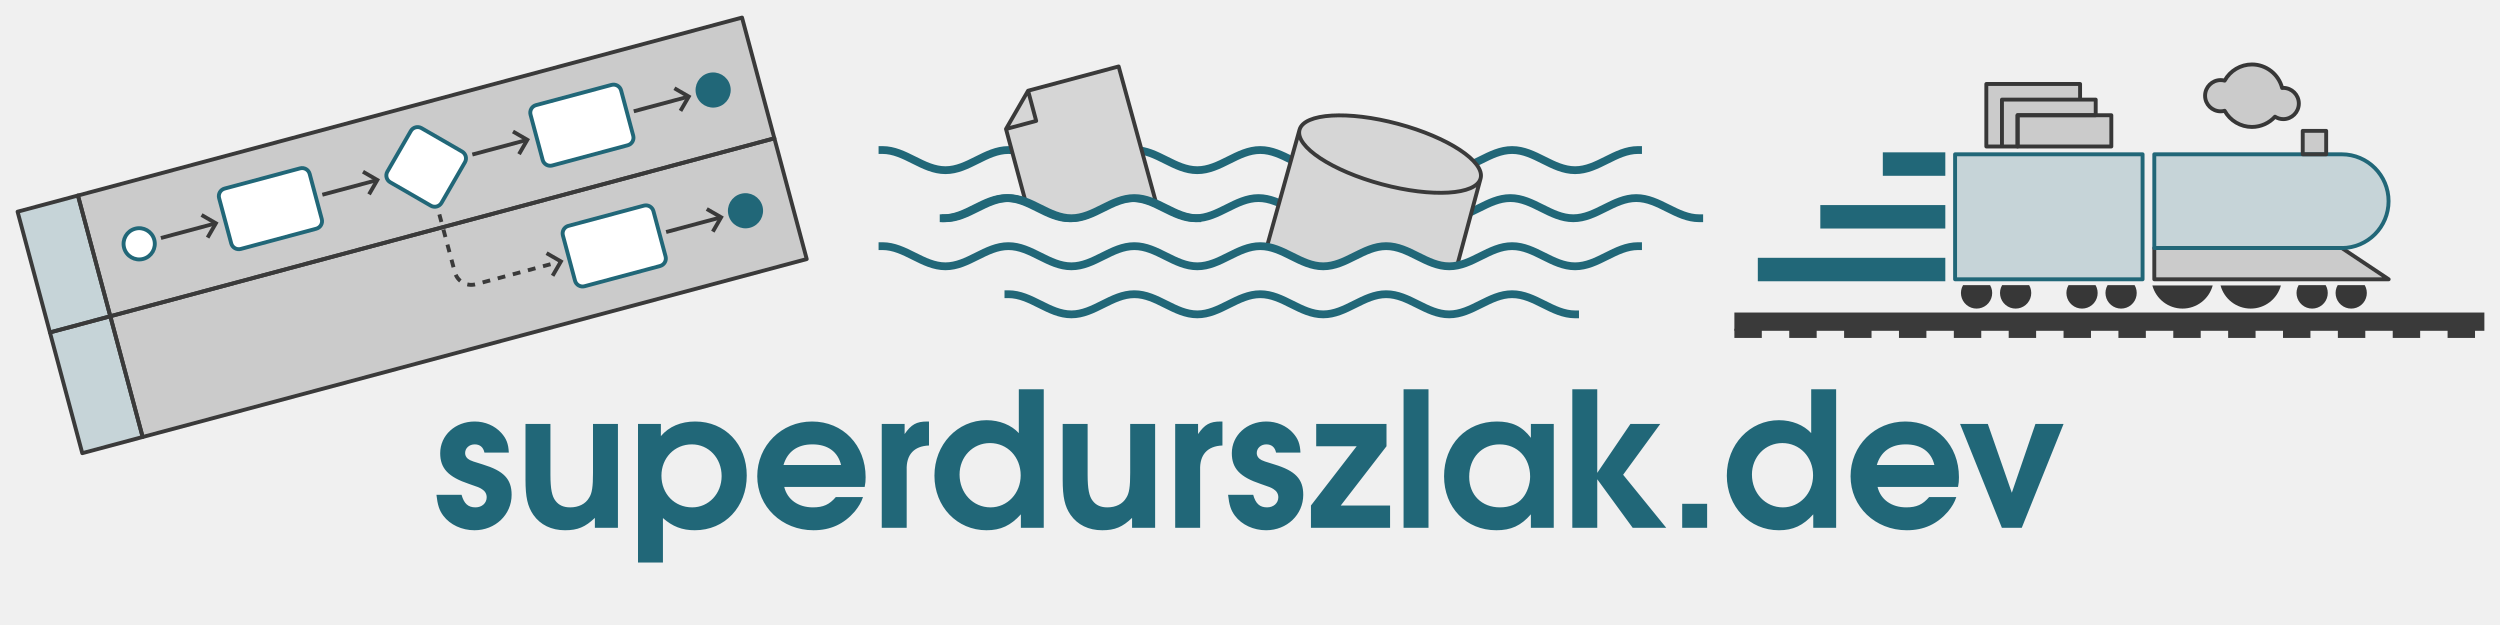
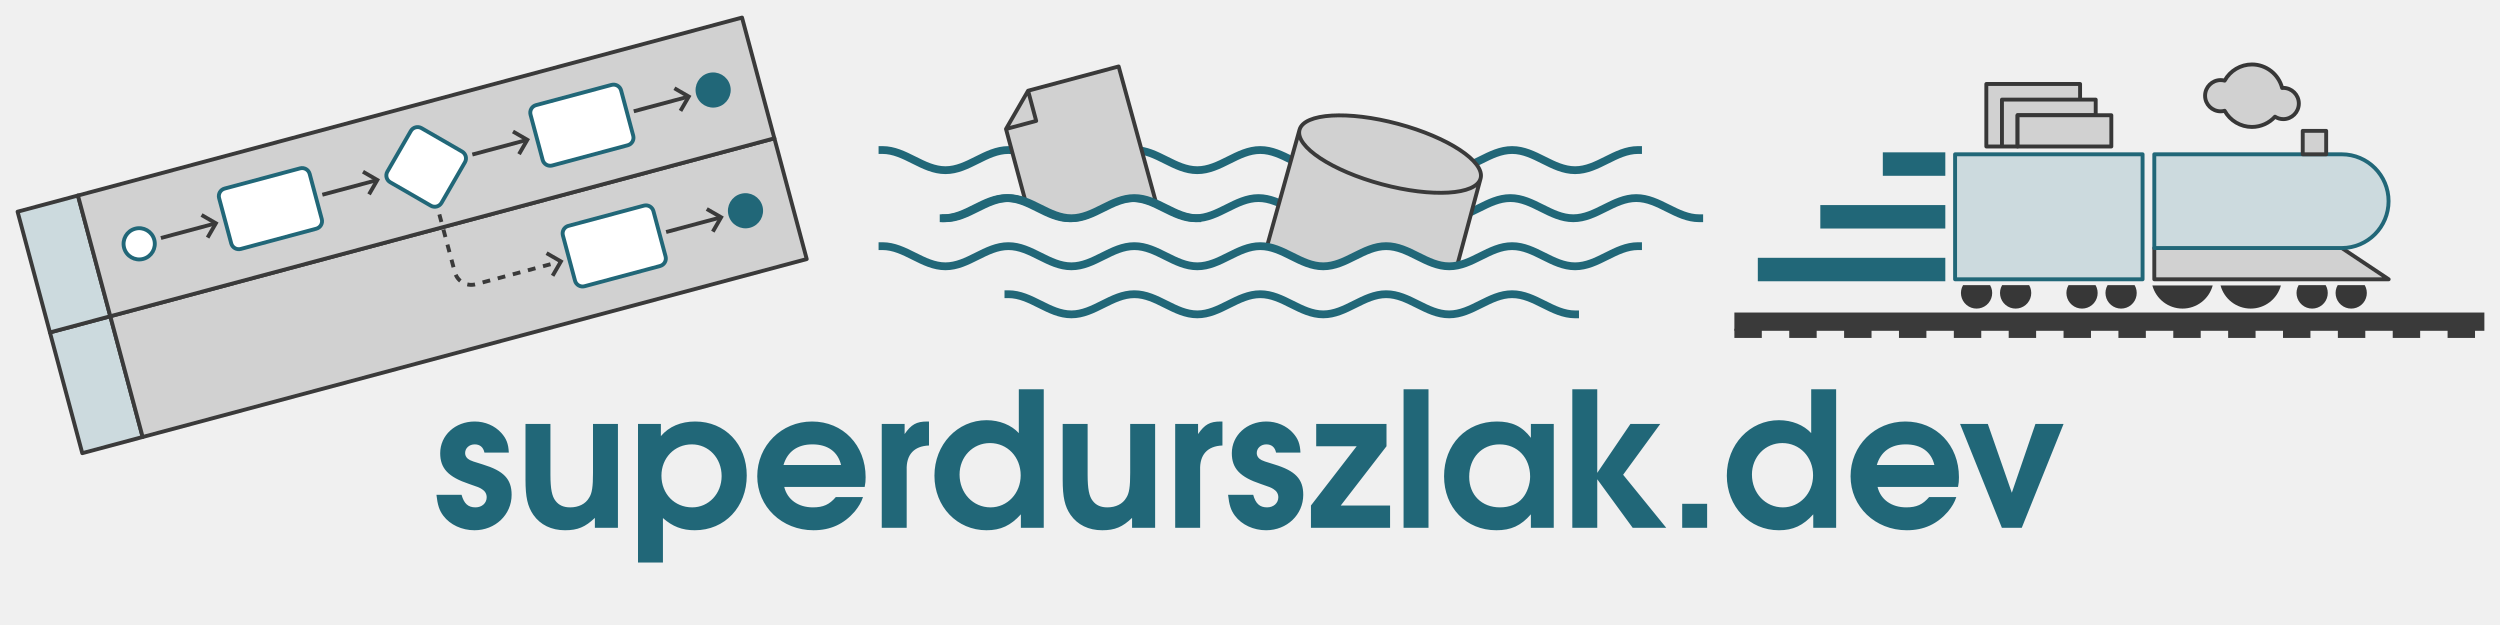
<svg xmlns="http://www.w3.org/2000/svg" width="2560" height="640" viewBox="0 0 677.333 169.333" version="1.1" id="svg1">
  <defs id="defs1">
    <marker style="overflow:visible" id="ArrowWide" refX="0" refY="0" orient="auto-start-reverse" markerWidth="1" markerHeight="1" viewBox="0 0 1 1" preserveAspectRatio="xMidYMid">
      <path style="fill:none;stroke:context-stroke;stroke-width:1;stroke-linecap:butt" d="M 3,-3 0,0 3,3" transform="rotate(180,0.125,0)" id="path1" />
    </marker>
    <rect x="576.599" y="314.789" width="1445.062" height="209.433" id="rect1" />
    <marker style="overflow:visible" id="ArrowWide-5" refX="0" refY="0" orient="auto-start-reverse" markerWidth="1" markerHeight="1" viewBox="0 0 1 1" preserveAspectRatio="xMidYMid">
      <path style="fill:none;stroke:context-stroke;stroke-width:1;stroke-linecap:butt" d="M 3,-3 0,0 3,3" transform="rotate(180,0.125,0)" id="path1-2" />
    </marker>
    <marker style="overflow:visible" id="ArrowWide-9" refX="0" refY="0" orient="auto-start-reverse" markerWidth="1" markerHeight="1" viewBox="0 0 1 1" preserveAspectRatio="xMidYMid">
      <path style="fill:none;stroke:context-stroke;stroke-width:1;stroke-linecap:butt" d="M 3,-3 0,0 3,3" transform="rotate(180,0.125,0)" id="path1-6" />
    </marker>
    <marker style="overflow:visible" id="ArrowWide-4" refX="0" refY="0" orient="auto-start-reverse" markerWidth="1" markerHeight="1" viewBox="0 0 1 1" preserveAspectRatio="xMidYMid">
      <path style="fill:none;stroke:context-stroke;stroke-width:1;stroke-linecap:butt" d="M 3,-3 0,0 3,3" transform="rotate(180,0.125,0)" id="path1-8" />
    </marker>
    <marker style="overflow:visible" id="ArrowWide-2" refX="0" refY="0" orient="auto-start-reverse" markerWidth="1" markerHeight="1" viewBox="0 0 1 1" preserveAspectRatio="xMidYMid">
      <path style="fill:none;stroke:context-stroke;stroke-width:1;stroke-linecap:butt" d="M 3,-3 0,0 3,3" transform="rotate(180,0.125,0)" id="path1-4" />
    </marker>
    <marker style="overflow:visible" id="ArrowWide-28" refX="0" refY="0" orient="auto-start-reverse" markerWidth="1" markerHeight="1" viewBox="0 0 1 1" preserveAspectRatio="xMidYMid">
      <path style="fill:none;stroke:context-stroke;stroke-width:1;stroke-linecap:butt" d="M 3,-3 0,0 3,3" transform="rotate(180,0.125,0)" id="path1-3" />
    </marker>
  </defs>
  <g id="layer1">
    <text xml:space="preserve" transform="scale(0.2645833)" id="text1" style="font-size:192px;white-space:pre;shape-inside:url(#rect1);display:inline;fill:#2c89a0;fill-opacity:1;stroke:#999999;stroke-width:5;stroke-linecap:round;stroke-linejoin:round" />
    <g id="g8" transform="translate(2.022749)" style="stroke:#3a3a3a;stroke-width:1.058;stroke-dasharray:none;stroke-opacity:1" />
    <g id="g21" transform="translate(52.2805,0.4418543)" style="stroke:#3a3a3a;stroke-width:1.058;stroke-dasharray:none;stroke-opacity:1" />
    <path style="font-weight:600;font-size:50.8px;font-family:'URW Gothic';-inkscape-font-specification:'URW Gothic, Semi-Bold';text-align:center;text-anchor:middle;fill:#216778;stroke-width:1.323;stroke-linecap:round;stroke-linejoin:round" d="m 118.245,134.061 c 0.305,2.743 0.762,4.216 1.88,5.69 1.829,2.438 5.029,3.912 8.433,3.912 5.639,0 10.058,-4.216 10.058,-9.601 0,-4.267 -2.134,-6.502 -7.823,-8.23 -2.794,-0.864 -2.794,-0.864 -3.454,-1.168 -0.813,-0.406 -1.321,-1.067 -1.321,-1.93 0,-1.321 1.118,-2.337 2.591,-2.337 1.422,0 2.337,0.762 2.642,2.235 h 6.604 c -0.102,-2.388 -0.66,-3.81 -2.032,-5.334 -1.778,-1.981 -4.42,-3.099 -7.214,-3.099 -5.283,0 -9.347,3.759 -9.347,8.585 0,4.115 2.184,6.452 7.823,8.331 2.54,0.864 2.794,0.965 3.505,1.422 0.813,0.508 1.27,1.27 1.27,2.184 0,1.575 -1.27,2.743 -3.048,2.743 -1.981,0 -3.099,-1.016 -3.759,-3.404 z m 49.174,-19.202 h -6.756 v 13.259 c 0,3.759 -0.254,5.537 -1.067,6.756 -0.965,1.676 -2.845,2.591 -5.131,2.591 -1.727,0 -3.048,-0.559 -3.962,-1.778 -0.965,-1.219 -1.372,-3.251 -1.372,-7.061 v -13.767 h -6.756 v 15.088 c 0,4.775 0.559,7.264 2.134,9.55 1.88,2.692 4.877,4.166 8.585,4.166 3.404,0 5.486,-0.864 8.077,-3.353 v 2.692 h 6.248 z m 5.436,37.541 h 6.756 v -12.04 c 2.591,2.286 5.182,3.302 8.636,3.302 8.128,0 14.072,-6.299 14.072,-14.834 0,-8.484 -5.893,-14.63 -13.97,-14.63 -3.861,0 -7.112,1.372 -9.296,3.962 v -3.302 h -6.198 z m 14.58,-32.004 c 4.572,0 8.077,3.708 8.077,8.585 0,4.775 -3.505,8.484 -7.976,8.484 -4.775,0 -8.331,-3.658 -8.331,-8.585 0,-4.826 3.556,-8.484 8.23,-8.484 z m 46.838,11.532 c 0.203,-1.016 0.254,-1.626 0.254,-2.642 0,-8.687 -6.147,-15.088 -14.529,-15.088 -8.28,0 -14.834,6.553 -14.834,14.834 0,8.23 6.655,14.63 15.24,14.63 4.623,0 8.23,-1.676 11.176,-5.08 1.067,-1.321 1.778,-2.489 2.235,-3.912 h -7.366 c -1.727,2.032 -3.404,2.794 -6.198,2.794 -4.013,0 -6.96,-2.134 -7.772,-5.537 z m -21.996,-5.944 c 1.067,-3.658 3.81,-5.588 7.823,-5.588 4.166,0 6.909,1.981 7.772,5.588 z m 26.619,17.018 h 6.756 v -15.646 c -0.152,-4.166 1.981,-6.502 6.045,-6.655 v -6.502 h -0.508 c -2.896,0 -4.318,0.813 -6.096,3.404 v -2.743 h -6.198 z m 43.891,-37.541 h -6.756 v 11.887 c -1.981,-2.184 -5.232,-3.505 -8.738,-3.505 -7.925,0 -14.122,6.604 -14.122,15.037 0,8.382 6.096,14.783 14.122,14.783 3.81,0 6.553,-1.27 9.296,-4.318 v 3.658 h 6.198 z m -14.58,14.58 c 4.724,0 8.331,3.759 8.331,8.738 0,4.877 -3.607,8.687 -8.179,8.687 -4.724,0 -8.382,-3.861 -8.382,-8.89 0,-4.826 3.607,-8.534 8.23,-8.534 z m 44.755,-5.182 h -6.756 v 13.259 c 0,3.759 -0.254,5.537 -1.067,6.756 -0.965,1.676 -2.845,2.591 -5.131,2.591 -1.727,0 -3.048,-0.559 -3.962,-1.778 -0.965,-1.219 -1.372,-3.251 -1.372,-7.061 v -13.767 h -6.756 v 15.088 c 0,4.775 0.559,7.264 2.134,9.55 1.88,2.692 4.877,4.166 8.585,4.166 3.404,0 5.486,-0.864 8.077,-3.353 v 2.692 h 6.248 z m 5.436,28.143 h 6.756 v -15.646 c -0.152,-4.166 1.981,-6.502 6.045,-6.655 v -6.502 h -0.508 c -2.896,0 -4.318,0.813 -6.096,3.404 v -2.743 h -6.198 z m 14.326,-8.941 c 0.305,2.743 0.762,4.216 1.88,5.69 1.829,2.438 5.029,3.912 8.433,3.912 5.639,0 10.058,-4.216 10.058,-9.601 0,-4.267 -2.134,-6.502 -7.823,-8.23 -2.794,-0.864 -2.794,-0.864 -3.454,-1.168 -0.813,-0.406 -1.321,-1.067 -1.321,-1.93 0,-1.321 1.118,-2.337 2.591,-2.337 1.422,0 2.337,0.762 2.642,2.235 h 6.604 c -0.102,-2.388 -0.66,-3.81 -2.032,-5.334 -1.778,-1.981 -4.42,-3.099 -7.214,-3.099 -5.283,0 -9.347,3.759 -9.347,8.585 0,4.115 2.184,6.452 7.823,8.331 2.54,0.864 2.794,0.965 3.505,1.422 0.813,0.508 1.27,1.27 1.27,2.184 0,1.575 -1.27,2.743 -3.048,2.743 -1.981,0 -3.099,-1.016 -3.759,-3.404 z m 22.454,8.941 h 21.438 v -6.045 h -13.36 l 12.395,-16.053 v -6.045 h -19.05 v 6.045 h 10.973 l -12.395,16.053 z m 25.095,0 h 6.756 v -37.541 h -6.756 z m 40.691,-28.143 h -6.198 v 3.759 c -2.337,-3.099 -5.131,-4.42 -9.195,-4.42 -8.331,0 -14.326,6.248 -14.326,14.834 0,8.484 5.944,14.63 14.173,14.63 3.962,0 6.655,-1.219 9.347,-4.318 v 3.658 h 6.198 z m -14.681,5.537 c 4.826,0 8.28,3.607 8.28,8.738 0,2.032 -0.813,4.369 -2.032,5.791 -1.372,1.676 -3.556,2.54 -6.147,2.54 -4.928,0 -8.331,-3.353 -8.331,-8.28 0,-5.131 3.404,-8.788 8.23,-8.788 z m 19.71,22.606 h 6.756 v -13.157 l 9.601,13.157 h 9.093 l -11.684,-14.376 10.058,-13.767 h -8.077 l -8.992,13.259 v -22.657 h -6.756 z m 29.769,0 h 6.756 v -6.502 h -6.756 z m 41.707,-37.541 h -6.756 v 11.887 c -1.981,-2.184 -5.232,-3.505 -8.738,-3.505 -7.925,0 -14.122,6.604 -14.122,15.037 0,8.382 6.096,14.783 14.122,14.783 3.81,0 6.553,-1.27 9.296,-4.318 v 3.658 h 6.198 z m -14.58,14.58 c 4.724,0 8.331,3.759 8.331,8.738 0,4.877 -3.607,8.687 -8.179,8.687 -4.724,0 -8.382,-3.861 -8.382,-8.89 0,-4.826 3.607,-8.534 8.23,-8.534 z m 47.6,11.887 c 0.203,-1.016 0.254,-1.626 0.254,-2.642 0,-8.687 -6.147,-15.088 -14.529,-15.088 -8.28,0 -14.834,6.553 -14.834,14.834 0,8.23 6.655,14.63 15.24,14.63 4.623,0 8.23,-1.676 11.176,-5.08 1.067,-1.321 1.778,-2.489 2.235,-3.912 h -7.366 c -1.727,2.032 -3.404,2.794 -6.198,2.794 -4.013,0 -6.96,-2.134 -7.772,-5.537 z m -21.996,-5.944 c 1.067,-3.658 3.81,-5.588 7.823,-5.588 4.166,0 6.909,1.981 7.772,5.588 z m 33.884,17.018 h 5.385 l 11.328,-28.143 h -7.62 l -6.401,18.644 -6.502,-18.644 h -7.518 z" id="text2" aria-label="superdurszlak.dev" />
    <g id="g9" transform="rotate(-15,202.8806,24.20913)" style="stroke:#3a3a3a;stroke-width:1.058;stroke-dasharray:none;stroke-opacity:1">
      <g id="g6" transform="translate(2.93454,37.49876)" style="stroke:#3a3a3a;stroke-width:1.058;stroke-dasharray:none;stroke-opacity:1">
-         <rect style="fill:#216778;fill-opacity:0.2;stroke:#3a3a3a;stroke-width:1.058;stroke-linecap:round;stroke-linejoin:round;stroke-dasharray:none;stroke-opacity:1" id="rect3" width="16.933" height="33.867" x="-1.7763568e-15" y="1.316" />
-         <rect style="fill:#3a3a3a;fill-opacity:0.2;stroke:#3a3a3a;stroke-width:1.058;stroke-linecap:round;stroke-linejoin:round;stroke-dasharray:none;stroke-opacity:1" id="rect3-1-9" width="186.267" height="33.867" x="16.933" y="1.316" />
+         <rect style="fill:#ccdade;fill-opacity:1;stroke:#3a3a3a;stroke-width:1.058;stroke-linecap:round;stroke-linejoin:round;stroke-dasharray:none;stroke-opacity:1" id="rect3" width="16.933" height="33.867" x="-1.7763568e-15" y="1.316" />
+         <rect style="fill:#d1d1d1;fill-opacity:1;stroke:#3a3a3a;stroke-width:1.058;stroke-linecap:round;stroke-linejoin:round;stroke-dasharray:none;stroke-opacity:1" id="rect3-1-9" width="186.267" height="33.867" x="16.933" y="1.316" />
      </g>
      <g id="g6-8" transform="translate(2.93454,3.632099)" style="stroke:#3a3a3a;stroke-width:1.058;stroke-dasharray:none;stroke-opacity:1">
-         <rect style="fill:#216778;fill-opacity:0.2;stroke:#3a3a3a;stroke-width:1.058;stroke-linecap:round;stroke-linejoin:round;stroke-dasharray:none;stroke-opacity:1" id="rect3-6" width="16.933" height="33.867" x="-1.7763568e-15" y="1.316" />
-         <rect style="fill:#3a3a3a;fill-opacity:0.2;stroke:#3a3a3a;stroke-width:1.058;stroke-linecap:round;stroke-linejoin:round;stroke-dasharray:none;stroke-opacity:1" id="rect3-1-9-8" width="186.267" height="33.867" x="16.933" y="1.316" />
+         <rect style="fill:#ccdade;fill-opacity:1;stroke:#3a3a3a;stroke-width:1.058;stroke-linecap:round;stroke-linejoin:round;stroke-dasharray:none;stroke-opacity:1" id="rect3-6" width="16.933" height="33.867" x="-1.7763568e-15" y="1.316" />
+         <rect style="fill:#d1d1d1;fill-opacity:1;stroke:#3a3a3a;stroke-width:1.058;stroke-linecap:round;stroke-linejoin:round;stroke-dasharray:none;stroke-opacity:1" id="rect3-1-9-8" width="186.267" height="33.867" x="16.933" y="1.316" />
      </g>
      <circle style="fill:#216778;fill-opacity:1;stroke:#216778;stroke-width:1.058;stroke-linecap:round;stroke-linejoin:round;stroke-dasharray:none;stroke-opacity:1" id="path7-3-6" cx="193.496" cy="55.748" r="4.233" />
      <circle style="fill:#ffffff;fill-opacity:1;stroke:#216778;stroke-width:1.058;stroke-linecap:round;stroke-linejoin:round;stroke-dasharray:none;stroke-opacity:1" id="path7" cx="31.041" cy="21.882" r="4.233" transform="translate(1.465649)" />
      <circle style="fill:#216778;fill-opacity:1;stroke:#216778;stroke-width:1.058;stroke-linecap:round;stroke-linejoin:round;stroke-dasharray:none;stroke-opacity:1" id="path7-3" cx="192.03" cy="21.882" r="4.233" transform="translate(1.465649)" />
      <rect style="fill:#ffffff;fill-opacity:1;stroke:#216778;stroke-width:1.058;stroke-linecap:round;stroke-linejoin:round;stroke-dasharray:none;stroke-opacity:1" id="rect7" width="25.4" height="16.933" x="55.158" y="13.415" rx="2.117" ry="2.117" transform="translate(1.465649)" />
      <rect style="fill:#ffffff;fill-opacity:1;stroke:#216778;stroke-width:1.058;stroke-linecap:round;stroke-linejoin:round;stroke-dasharray:none;stroke-opacity:1" id="rect7-0" width="16.933" height="16.933" x="54.928" y="85.874" rx="2.117" ry="2.117" transform="rotate(-45,0.7328246,-1.769195)" />
      <rect style="fill:#ffffff;fill-opacity:1;stroke:#216778;stroke-width:1.058;stroke-linecap:round;stroke-linejoin:round;stroke-dasharray:none;stroke-opacity:1" id="rect7-6" width="25.4" height="16.933" x="142.513" y="13.415" rx="2.117" ry="2.117" transform="translate(1.465649)" />
      <path style="fill:#ffffff;fill-opacity:1;stroke:#3a3a3a;stroke-width:1.058;stroke-linecap:butt;stroke-linejoin:bevel;stroke-dasharray:none;stroke-opacity:1;marker-end:url(#ArrowWide)" d="M 37.13,21.882 H 52.289" id="path8" transform="translate(1.465649)" />
      <path style="fill:#ffffff;fill-opacity:1;stroke:#3a3a3a;stroke-width:1.058;stroke-linecap:butt;stroke-linejoin:bevel;stroke-dasharray:none;stroke-opacity:1;marker-end:url(#ArrowWide-5)" d="M 82.413,21.882 H 97.573" id="path8-5" transform="translate(1.465649)" />
      <path style="fill:#ffffff;fill-opacity:1;stroke:#3a3a3a;stroke-width:1.058;stroke-linecap:butt;stroke-linejoin:bevel;stroke-dasharray:none;stroke-opacity:1;marker-end:url(#ArrowWide-9)" d="m 124.486,21.882 h 15.159" id="path8-4" transform="translate(1.465649)" />
      <path style="fill:#ffffff;fill-opacity:1;stroke:#3a3a3a;stroke-width:1.058;stroke-linecap:butt;stroke-linejoin:bevel;stroke-dasharray:none;stroke-opacity:1;marker-end:url(#ArrowWide-4)" d="m 169.769,21.882 h 15.159" id="path8-0" transform="translate(1.465649)" />
      <path style="fill:#ffffff;fill-opacity:1;stroke:#3a3a3a;stroke-width:1.058;stroke-linecap:butt;stroke-linejoin:bevel;stroke-dasharray:none;stroke-opacity:1;marker-end:url(#ArrowWide-2)" d="m 169.769,55.748 h 15.159" id="path8-9" transform="translate(1.465649)" />
      <path style="fill:none;fill-opacity:1;stroke:#3a3a3a;stroke-width:1.058;stroke-linecap:butt;stroke-linejoin:bevel;stroke-dasharray:2.117, 2.117;stroke-dashoffset:0;stroke-opacity:1;marker-end:url(#ArrowWide-28)" d="m 111.659,35.237 v 16.232 a 4.597,4.597 45 0 0 4.597,4.597 l 23.648,0" id="path8-1" transform="translate(1.465649)" />
      <rect style="fill:#ffffff;fill-opacity:1;stroke:#216778;stroke-width:1.058;stroke-linecap:round;stroke-linejoin:round;stroke-dasharray:none;stroke-opacity:1" id="rect7-6-3" width="25.4" height="16.933" x="143.979" y="47.282" rx="2.117" ry="2.117" />
    </g>
    <g id="g23">
      <g id="g19" transform="translate(54.98219,0.9709495)" style="stroke:#3a3a3a;stroke-width:1.058;stroke-dasharray:none;stroke-opacity:1">
        <g id="g18" style="stroke:#3a3a3a;stroke-width:1.058;stroke-dasharray:none;stroke-opacity:1" transform="translate(40.84469,16.67031)">
          <g id="g14-4" style="stroke:#3a3a3a;stroke-width:1.058;stroke-dasharray:none;stroke-opacity:1" transform="translate(-65.04752,-0.5290946)">
            <g id="g13-9" transform="translate(8.296178,2.616239)">
              <path style="fill:#373737;fill-opacity:1;fill-rule:nonzero;stroke:none;stroke-width:1.058;stroke-linejoin:round;stroke-dasharray:none;stroke-dashoffset:0;stroke-opacity:1" id="path13-3-5" d="m 528.683,57.53 a 4.233,4.233 0 0 1 -0.945,5.36 4.233,4.233 0 0 1 -5.442,0 4.233,4.233 0 0 1 -0.945,-5.36 z" />
            </g>
            <g id="g13-4-0" transform="translate(18.87944,2.616239)" style="stroke:#3a3a3a;stroke-width:1.058;stroke-dasharray:none;stroke-opacity:1">
              <path style="fill:#373737;fill-opacity:1;fill-rule:nonzero;stroke:none;stroke-width:1.058;stroke-linejoin:round;stroke-dasharray:none;stroke-dashoffset:0;stroke-opacity:1" id="path13-3-9-4" d="m 528.683,57.53 a 4.233,4.233 0 0 1 -0.945,5.36 4.233,4.233 0 0 1 -5.442,0 4.233,4.233 0 0 1 -0.945,-5.36 z" />
            </g>
          </g>
          <g id="g14-4-7" style="stroke:#3a3a3a;stroke-width:1.058;stroke-dasharray:none;stroke-opacity:1" transform="translate(-93.62252,-0.5290946)">
            <g id="g13-9-2" transform="translate(8.296178,2.616239)">
              <path style="fill:#373737;fill-opacity:1;fill-rule:nonzero;stroke:none;stroke-width:1.058;stroke-linejoin:round;stroke-dasharray:none;stroke-dashoffset:0;stroke-opacity:1" id="path13-3-5-7" d="m 528.683,57.53 a 4.233,4.233 0 0 1 -0.945,5.36 4.233,4.233 0 0 1 -5.442,0 4.233,4.233 0 0 1 -0.945,-5.36 z" />
            </g>
            <g id="g13-4-0-2" transform="translate(18.87944,2.616239)" style="stroke:#3a3a3a;stroke-width:1.058;stroke-dasharray:none;stroke-opacity:1">
              <path style="fill:#373737;fill-opacity:1;fill-rule:nonzero;stroke:none;stroke-width:1.058;stroke-linejoin:round;stroke-dasharray:none;stroke-dashoffset:0;stroke-opacity:1" id="path13-3-9-4-2" d="m 528.683,57.53 a 4.233,4.233 0 0 1 -0.945,5.36 4.233,4.233 0 0 1 -5.442,0 4.233,4.233 0 0 1 -0.945,-5.36 z" />
            </g>
          </g>
        </g>
-         <rect style="fill:#1e6478;fill-opacity:0.2;fill-rule:nonzero;stroke:#216778;stroke-width:1.058;stroke-linejoin:round;stroke-dasharray:none;stroke-dashoffset:0;stroke-opacity:1" id="rect17" width="50.8" height="33.867" x="474.714" y="40.833" />
+         <rect style="fill:#ccdade;fill-opacity:1;fill-rule:nonzero;stroke:#216778;stroke-width:1.058;stroke-linejoin:round;stroke-dasharray:none;stroke-dashoffset:0;stroke-opacity:1" id="rect17" width="50.8" height="33.867" x="474.714" y="40.833" />
      </g>
      <g id="g20" style="stroke:#3a3a3a;stroke-width:1.058;stroke-dasharray:none;stroke-opacity:1" transform="translate(52.2805,0.4418543)">
        <g id="g17" transform="translate(42.97951,16.92241)">
-           <path id="path12" style="fill:#373737;fill-opacity:0.2;fill-rule:nonzero;stroke:#3a3a3a;stroke-width:1.058;stroke-linejoin:round;stroke-dasharray:none;stroke-dashoffset:0;stroke-opacity:1" d="m 488.411,49.84 v 8.467 h 50.8 12.7 l -12.7,-8.467 z" />
+           <path id="path12" style="fill:#d1d1d1;fill-opacity:1;fill-rule:nonzero;stroke:#3a3a3a;stroke-width:1.058;stroke-linejoin:round;stroke-dasharray:none;stroke-dashoffset:0;stroke-opacity:1" d="m 488.411,49.84 v 8.467 h 50.8 12.7 l -12.7,-8.467 z" />
          <g id="g16" transform="translate(-2.134823,-0.2521064)">
            <g id="g14">
              <g id="g13" transform="translate(8.296178,2.616239)">
                <path style="fill:#373737;fill-opacity:1;fill-rule:nonzero;stroke:none;stroke-width:1.058;stroke-linejoin:round;stroke-dasharray:none;stroke-dashoffset:0;stroke-opacity:1" id="path13-3" d="m 528.683,57.53 a 4.233,4.233 0 0 1 -0.945,5.36 4.233,4.233 0 0 1 -5.442,0 4.233,4.233 0 0 1 -0.945,-5.36 z" />
              </g>
              <g id="g13-4" transform="translate(18.87944,2.616239)" style="stroke:#3a3a3a;stroke-width:1.058;stroke-dasharray:none;stroke-opacity:1">
                <path style="fill:#373737;fill-opacity:1;fill-rule:nonzero;stroke:none;stroke-width:1.058;stroke-linejoin:round;stroke-dasharray:none;stroke-dashoffset:0;stroke-opacity:1" id="path13-3-9" d="m 528.683,57.53 a 4.233,4.233 0 0 1 -0.945,5.36 4.233,4.233 0 0 1 -5.442,0 4.233,4.233 0 0 1 -0.945,-5.36 z" />
              </g>
            </g>
            <g id="g15" transform="translate(0.1360345,0.370738)">
              <g id="g13-6" transform="translate(-41.46411,2.663188)" style="stroke:#3a3a3a;stroke-width:1.058;stroke-dasharray:none;stroke-opacity:1">
                <path style="fill:#373737;fill-opacity:1;fill-rule:nonzero;stroke:none;stroke-width:1.058;stroke-linejoin:round;stroke-dasharray:none;stroke-dashoffset:0;stroke-opacity:1" id="path13-8" d="m 547.701,57.187 a 8.467,8.467 0 0 1 -8.178,6.275 8.467,8.467 0 0 1 -8.178,-6.275 z" />
              </g>
              <g id="g13-6-8" transform="translate(-22.99113,2.663188)" style="stroke:#3a3a3a;stroke-width:1.058;stroke-dasharray:none;stroke-opacity:1">
                <path style="fill:#373737;fill-opacity:1;fill-rule:nonzero;stroke:none;stroke-width:1.058;stroke-linejoin:round;stroke-dasharray:none;stroke-dashoffset:0;stroke-opacity:1" id="path13-8-9" d="m 547.701,57.187 a 8.467,8.467 0 0 1 -8.178,6.275 8.467,8.467 0 0 1 -8.178,-6.275 z" />
              </g>
            </g>
          </g>
-           <path id="path11" style="fill:#1e6478;fill-opacity:0.2;stroke:#216778;stroke-linejoin:round" d="m 488.411,24.44 v 25.4 h 50.772 0.028 v -0.003 a 12.7,12.7 0 0 0 12.672,-12.697 12.7,12.7 0 0 0 -12.672,-12.699 v -0.001 h -0.028 z" />
+           <path id="path11" style="fill:#ccdade;fill-opacity:1;stroke:#216778;stroke-linejoin:round" d="m 488.411,24.44 v 25.4 h 50.772 0.028 v -0.003 a 12.7,12.7 0 0 0 12.672,-12.697 12.7,12.7 0 0 0 -12.672,-12.699 v -0.001 h -0.028 z" />
        </g>
-         <rect style="fill:#373737;fill-opacity:0.2;fill-rule:nonzero;stroke:#3a3a3a;stroke-width:1.058;stroke-linejoin:round;stroke-dasharray:none;stroke-dashoffset:0;stroke-opacity:1" id="rect19" width="6.35" height="6.35" x="571.607" y="35.012" />
+         <rect style="fill:#d1d1d1;fill-opacity:1;fill-rule:nonzero;stroke:#3a3a3a;stroke-width:1.058;stroke-linejoin:round;stroke-dasharray:none;stroke-dashoffset:0;stroke-opacity:1" id="rect19" width="6.35" height="6.35" x="571.607" y="35.012" />
      </g>
      <g id="g22" transform="translate(6.907365)" style="stroke:#3a3a3a;stroke-width:1.058;stroke-dasharray:none;stroke-opacity:1">
        <path style="fill:#216778;fill-opacity:1;fill-rule:nonzero;stroke:#216778;stroke-width:6.35;stroke-linejoin:round;stroke-dasharray:none;stroke-dashoffset:0;stroke-opacity:1" d="m 469.343,73.025 h 50.8" id="path21" />
        <path style="fill:#216778;fill-opacity:1;fill-rule:nonzero;stroke:#216778;stroke-width:6.35;stroke-linejoin:round;stroke-dasharray:none;stroke-dashoffset:0;stroke-opacity:1" d="m 486.276,58.737 h 33.867" id="path21-6" />
        <path style="fill:#216778;fill-opacity:1;fill-rule:nonzero;stroke:#216778;stroke-width:6.35;stroke-linejoin:round;stroke-dasharray:none;stroke-dashoffset:0;stroke-opacity:1" d="m 503.21,44.45 h 16.933" id="path21-4" />
      </g>
      <g id="g11" transform="translate(6.100331,6.156296)">
        <path style="fill:#373737;fill-opacity:0.2;fill-rule:nonzero;stroke:#3a3a3a;stroke-width:4.955;stroke-linejoin:round;stroke-dasharray:none;stroke-opacity:1" d="m 463.8,80.988 h 203.2" id="path10" />
        <path style="fill:#373737;fill-opacity:0.2;fill-rule:nonzero;stroke:#3a3a3a;stroke-width:2.477;stroke-linejoin:round;stroke-dasharray:7.432, 7.432;stroke-dashoffset:0;stroke-opacity:1" d="m 463.8,84.163 h 203.2" id="path10-4" />
      </g>
    </g>
-     <path id="path23-1-1" style="fill:#373737;fill-opacity:0.2;stroke:#373737;stroke-width:1.058;stroke-linejoin:round" d="m 610.129,34.396 a 8.467,8.467 0 0 0 6.243,-2.78 4.233,4.233 0 0 0 2.224,0.663 4.233,4.233 0 0 0 4.233,-4.233 4.233,4.233 0 0 0 -4.233,-4.233 4.233,4.233 0 0 0 -0.287,0.032 8.467,8.467 0 0 0 -8.18,-6.382 8.467,8.467 0 0 0 -7.397,4.384 4.233,4.233 0 0 0 -1.069,-0.15 4.233,4.233 0 0 0 -4.233,4.233 4.233,4.233 0 0 0 4.233,4.233 4.233,4.233 0 0 0 1.069,-0.151 8.467,8.467 0 0 0 7.397,4.384 z" />
+     <path id="path23-1-1" style="fill:#d1d1d1;fill-opacity:1;stroke:#373737;stroke-width:1.058;stroke-linejoin:round" d="m 610.129,34.396 a 8.467,8.467 0 0 0 6.243,-2.78 4.233,4.233 0 0 0 2.224,0.663 4.233,4.233 0 0 0 4.233,-4.233 4.233,4.233 0 0 0 -4.233,-4.233 4.233,4.233 0 0 0 -0.287,0.032 8.467,8.467 0 0 0 -8.18,-6.382 8.467,8.467 0 0 0 -7.397,4.384 4.233,4.233 0 0 0 -1.069,-0.15 4.233,4.233 0 0 0 -4.233,4.233 4.233,4.233 0 0 0 4.233,4.233 4.233,4.233 0 0 0 1.069,-0.151 8.467,8.467 0 0 0 7.397,4.384 z" />
    <g id="g35" transform="translate(48.32538,13.5737)">
-       <path id="path29" style="fill:#373737;fill-opacity:0.2;stroke:#373737;stroke-width:1.058;stroke-linejoin:round" d="M 489.837,9.18 V 26.114 h 4.233 v -12.7 h 21.167 V 9.18 Z m 25.4,8.467 h 4.233 v -4.233 h -4.233 m 0,0 h -21.167 v 12.7 h 4.233 v -8.467 h 16.933" />
-       <rect style="fill:#373737;fill-opacity:0.2;fill-rule:nonzero;stroke:#373737;stroke-width:1.058;stroke-linejoin:round;stroke-dasharray:none;stroke-dashoffset:0;stroke-opacity:1" id="rect35" width="25.4" height="8.467" x="498.304" y="17.647" />
+       <path id="path29" style="fill:#d1d1d1;fill-opacity:1;stroke:#373737;stroke-width:1.058;stroke-linejoin:round" d="M 489.837,9.18 V 26.114 h 4.233 v -12.7 h 21.167 V 9.18 Z m 25.4,8.467 h 4.233 v -4.233 h -4.233 m 0,0 h -21.167 v 12.7 h 4.233 v -8.467 h 16.933" />
+       <rect style="fill:#d1d1d1;fill-opacity:1;fill-rule:nonzero;stroke:#373737;stroke-width:1.058;stroke-linejoin:round;stroke-dasharray:none;stroke-dashoffset:0;stroke-opacity:1" id="rect35" width="25.4" height="8.467" x="498.304" y="17.647" />
    </g>
    <g id="g1" transform="translate(-5.571427)">
      <path style="fill:none;fill-opacity:1;stroke:#216778;stroke-width:2.117;stroke-linecap:square;stroke-linejoin:round;stroke-dasharray:none;stroke-opacity:1;paint-order:markers fill stroke" d="m 261.237,59.128 c 6.153,0 10.907,-5.461 17.059,-5.461 6.153,0 10.907,5.461 17.059,5.461 6.153,0 10.907,-5.461 17.059,-5.461 6.153,0 10.907,5.461 17.059,5.461 6.153,0 10.907,-5.461 17.059,-5.461 6.153,0 10.907,5.461 17.059,5.461 6.153,0 10.907,-5.461 17.059,-5.461 6.153,0 10.907,5.461 17.059,5.461 6.153,0 10.907,-5.461 17.059,-5.461 6.153,0 10.907,5.461 17.059,5.461 6.153,0 10.907,-5.461 17.059,-5.461 6.153,0 10.907,5.461 17.059,5.461" id="path3-0-1" />
      <path style="fill:none;fill-opacity:1;stroke:#216778;stroke-width:2.117;stroke-linecap:square;stroke-linejoin:round;stroke-dasharray:none;stroke-opacity:1;paint-order:markers fill stroke" d="m 244.666,40.646 c 6.153,0 10.907,5.461 17.059,5.461 6.153,0 10.907,-5.461 17.059,-5.461 6.153,0 10.907,5.461 17.059,5.461 6.153,0 10.907,-5.461 17.059,-5.461 6.153,0 10.907,5.461 17.059,5.461 6.153,0 10.907,-5.461 17.059,-5.461 6.153,0 10.907,5.461 17.059,5.461 6.153,0 10.907,-5.461 17.059,-5.461 6.153,0 10.907,5.461 17.059,5.461 6.153,0 10.907,-5.461 17.059,-5.461 6.153,0 10.907,5.461 17.059,5.461 6.153,0 10.907,-5.461 17.059,-5.461" id="path3-0-4" />
-       <path id="path6" style="fill:#d6d6d6;fill-opacity:1;stroke:#3a3a3a;stroke-width:1.058;stroke-linejoin:round;stroke-dasharray:none;stroke-opacity:1" d="m 284.116,24.58 2.191,8.178 -8.178,2.191 5.308,19.679 4.005,2.052 7.701,2.38 5.529,-0.938 6.698,-3.359 4.802,-1.118 6.675,1.483 -10.198,-37.122 z m 0,0 -5.987,10.37 8.178,-2.191 z" />
-       <path id="path2" style="fill:#d6d6d6;fill-opacity:1;stroke:#3a3a3a;stroke-width:1.058;stroke-linejoin:bevel;stroke-dasharray:none;stroke-opacity:1" d="m 384.376,33.571 c -13.55,-3.631 -25.516,-2.913 -26.726,1.604 -1.21,4.517 8.793,11.121 22.343,14.752 13.55,3.631 25.516,2.913 26.726,-1.604 1.21,-4.517 -8.793,-11.121 -22.343,-14.752 z m 22.343,14.752 c -1.21,4.517 -13.176,5.235 -26.726,1.604 -13.55,-3.631 -23.553,-10.236 -22.343,-14.752 l -8.892,31.863 5.11,1.648 8.737,3.71 6.152,-1.118 8.501,-3.962 4.685,-0.593 5.077,1.545 8.013,3.608 5.322,0.079 z" />
+       <path id="path6" style="fill:#d1d1d1;fill-opacity:1;stroke:#3a3a3a;stroke-width:1.058;stroke-linejoin:round;stroke-dasharray:none;stroke-opacity:1" d="m 284.116,24.58 2.191,8.178 -8.178,2.191 5.308,19.679 4.005,2.052 7.701,2.38 5.529,-0.938 6.698,-3.359 4.802,-1.118 6.675,1.483 -10.198,-37.122 z m 0,0 -5.987,10.37 8.178,-2.191 z" />
+       <path id="path2" style="fill:#d1d1d1;fill-opacity:1;stroke:#3a3a3a;stroke-width:1.058;stroke-linejoin:bevel;stroke-dasharray:none;stroke-opacity:1" d="m 384.376,33.571 c -13.55,-3.631 -25.516,-2.913 -26.726,1.604 -1.21,4.517 8.793,11.121 22.343,14.752 13.55,3.631 25.516,2.913 26.726,-1.604 1.21,-4.517 -8.793,-11.121 -22.343,-14.752 z m 22.343,14.752 c -1.21,4.517 -13.176,5.235 -26.726,1.604 -13.55,-3.631 -23.553,-10.236 -22.343,-14.752 l -8.892,31.863 5.11,1.648 8.737,3.71 6.152,-1.118 8.501,-3.962 4.685,-0.593 5.077,1.545 8.013,3.608 5.322,0.079 z" />
      <path style="fill:none;fill-opacity:1;stroke:#216778;stroke-width:2.117;stroke-linecap:square;stroke-linejoin:round;stroke-dasharray:none;stroke-opacity:1;paint-order:markers fill stroke" d="m 244.666,66.689 c 6.153,0 10.907,5.461 17.059,5.461 6.153,0 10.907,-5.461 17.059,-5.461 6.153,0 10.907,5.461 17.059,5.461 6.153,0 10.907,-5.461 17.059,-5.461 6.153,0 10.907,5.461 17.059,5.461 6.153,0 10.907,-5.461 17.059,-5.461 6.153,0 10.907,5.461 17.059,5.461 6.153,0 10.907,-5.461 17.059,-5.461 6.153,0 10.907,5.461 17.059,5.461 6.153,0 10.907,-5.461 17.059,-5.461 6.153,0 10.907,5.461 17.059,5.461 6.153,0 10.907,-5.461 17.059,-5.461" id="path3" />
      <path style="fill:none;fill-opacity:1;stroke:#216778;stroke-width:2.117;stroke-linecap:square;stroke-linejoin:round;stroke-dasharray:none;stroke-opacity:1;paint-order:markers fill stroke" d="m 278.784,79.71 c 6.153,0 10.907,5.461 17.059,5.461 6.153,0 10.907,-5.461 17.059,-5.461 6.153,0 10.907,5.461 17.059,5.461 6.153,0 10.907,-5.461 17.059,-5.461 6.153,0 10.907,5.461 17.059,5.461 6.153,0 10.907,-5.461 17.059,-5.461 6.153,0 10.907,5.461 17.059,5.461 6.153,0 10.907,-5.461 17.059,-5.461 6.153,0 10.907,5.461 17.059,5.461" id="path3-0-0" />
      <path style="fill:none;fill-opacity:1;stroke:#216778;stroke-width:2.117;stroke-linecap:square;stroke-linejoin:round;stroke-dasharray:none;stroke-opacity:1;paint-order:markers fill stroke" d="m 261.725,59.128 c 6.153,0 10.907,-5.461 17.059,-5.461 6.153,0 10.907,5.461 17.059,5.461 6.153,0 10.907,-5.461 17.059,-5.461 6.153,0 10.907,5.461 17.059,5.461" id="path3-0" />
    </g>
  </g>
</svg>
